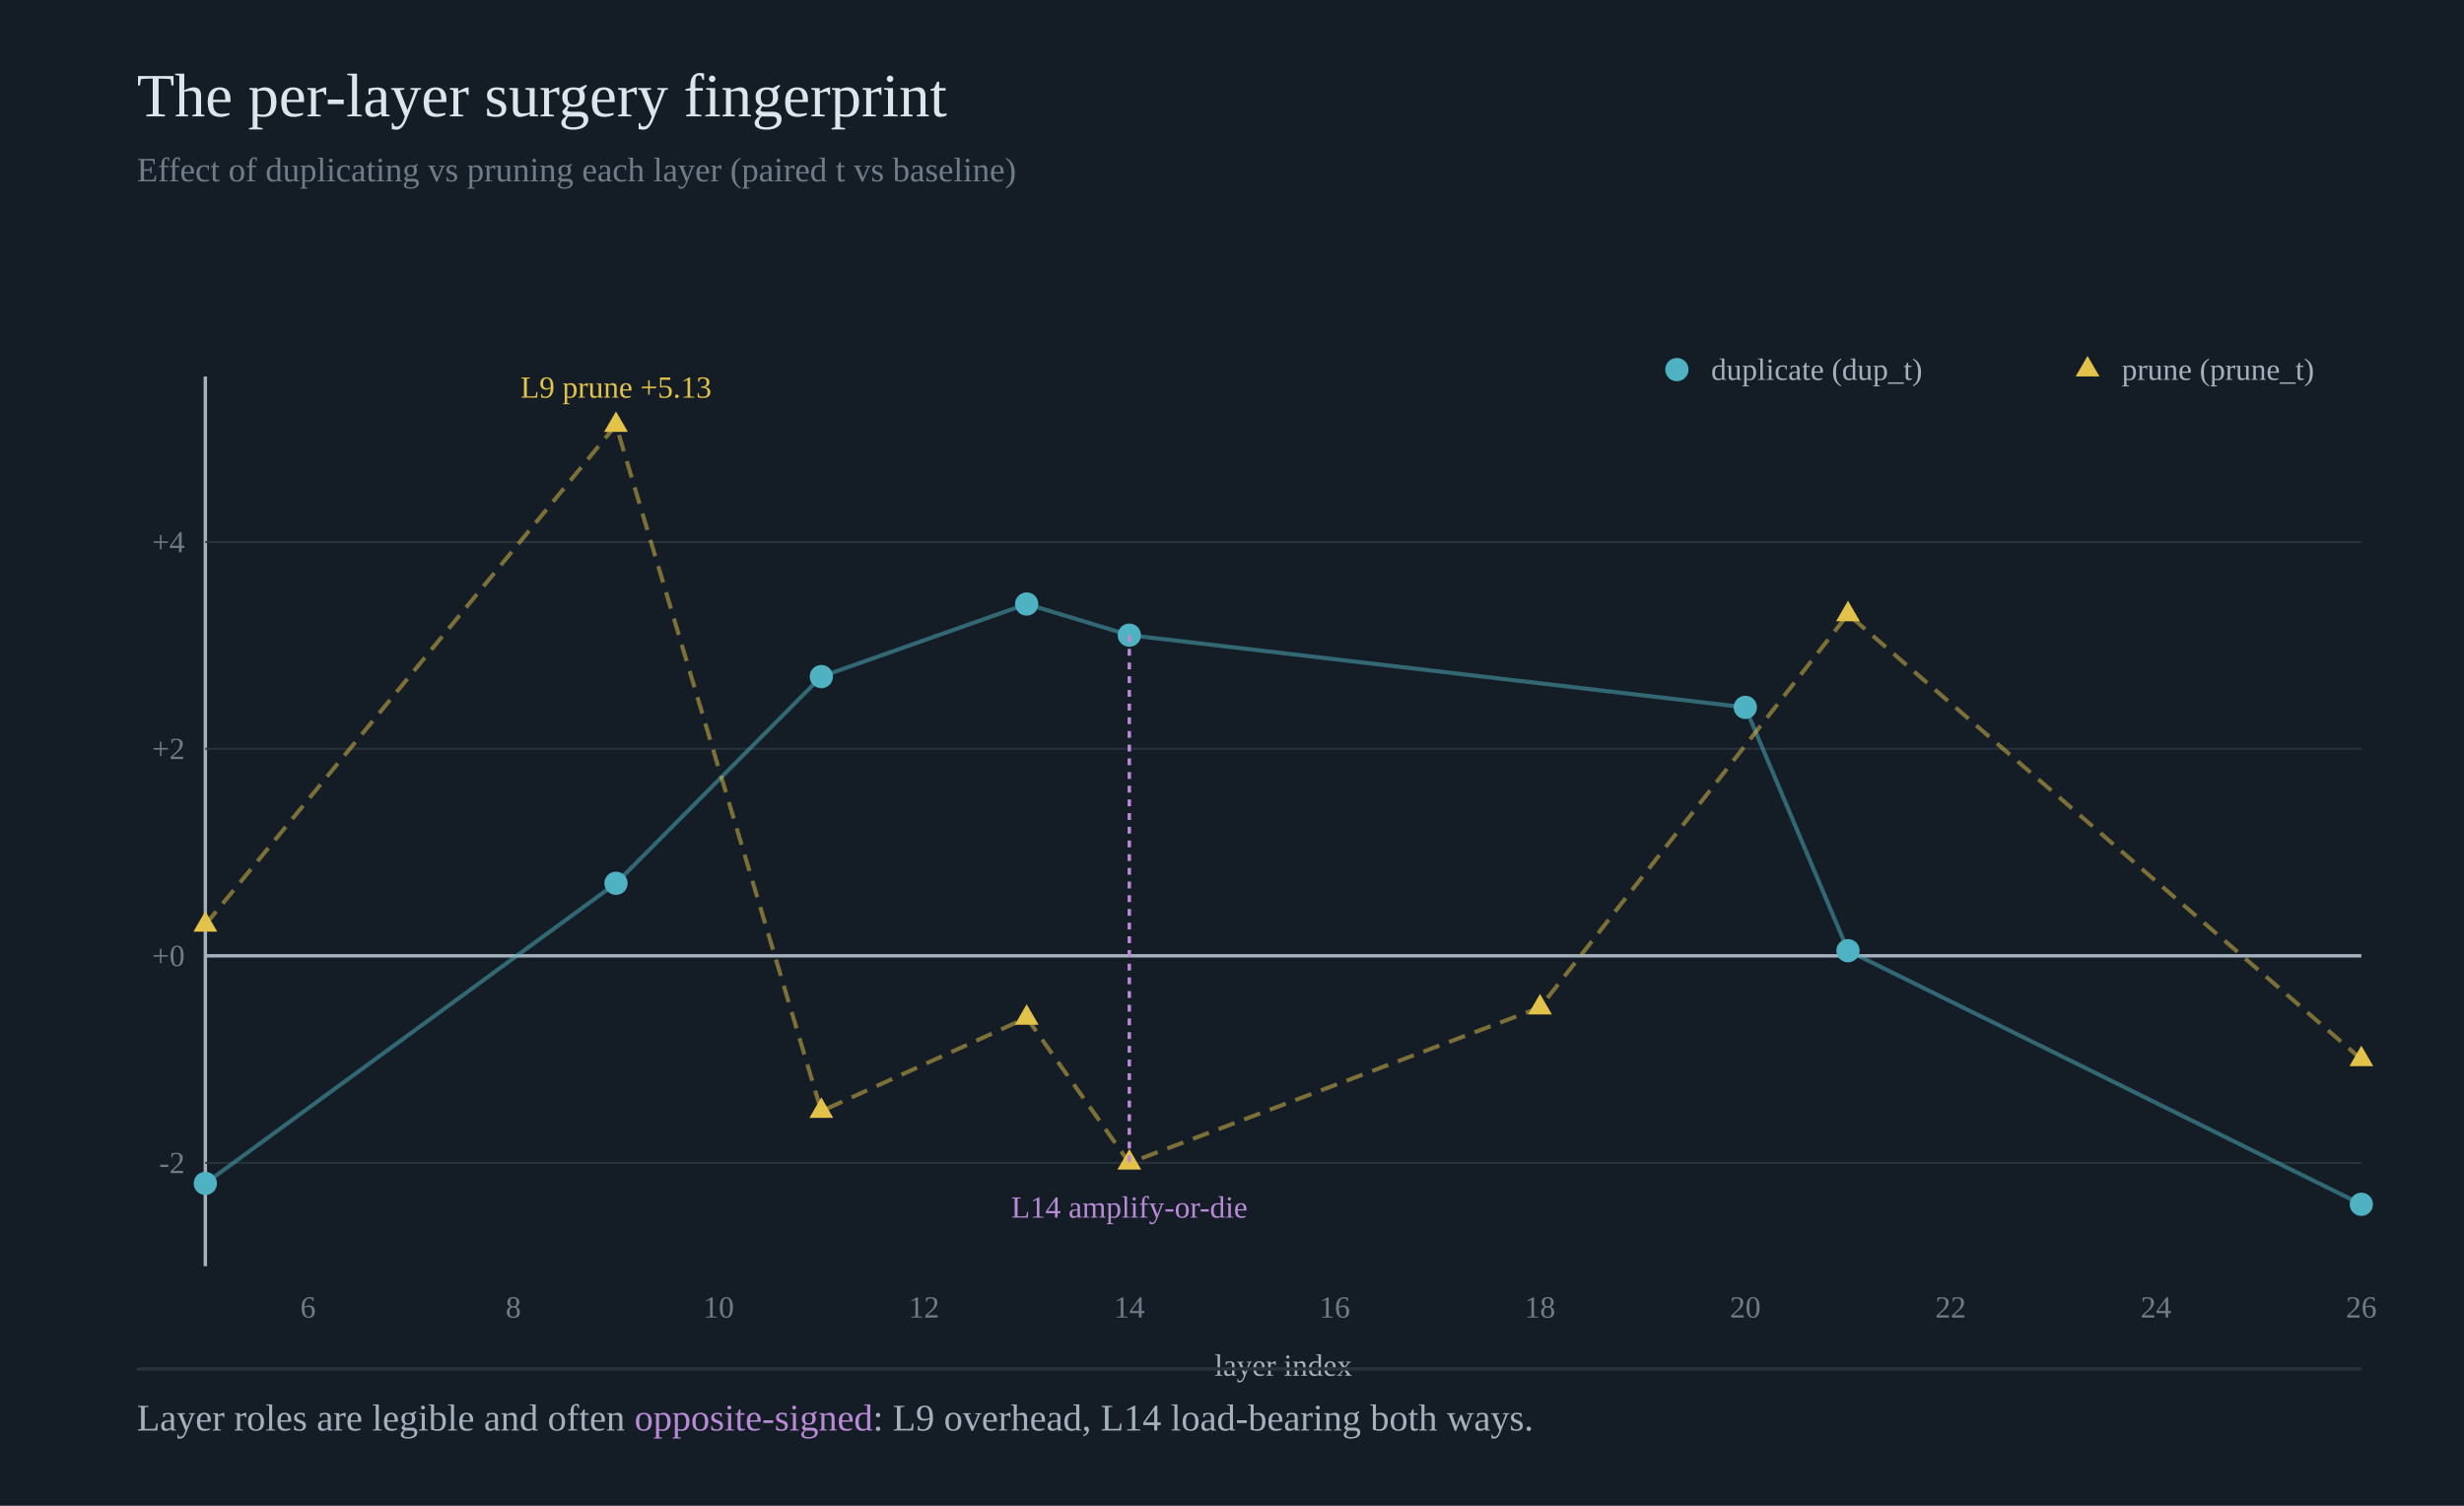
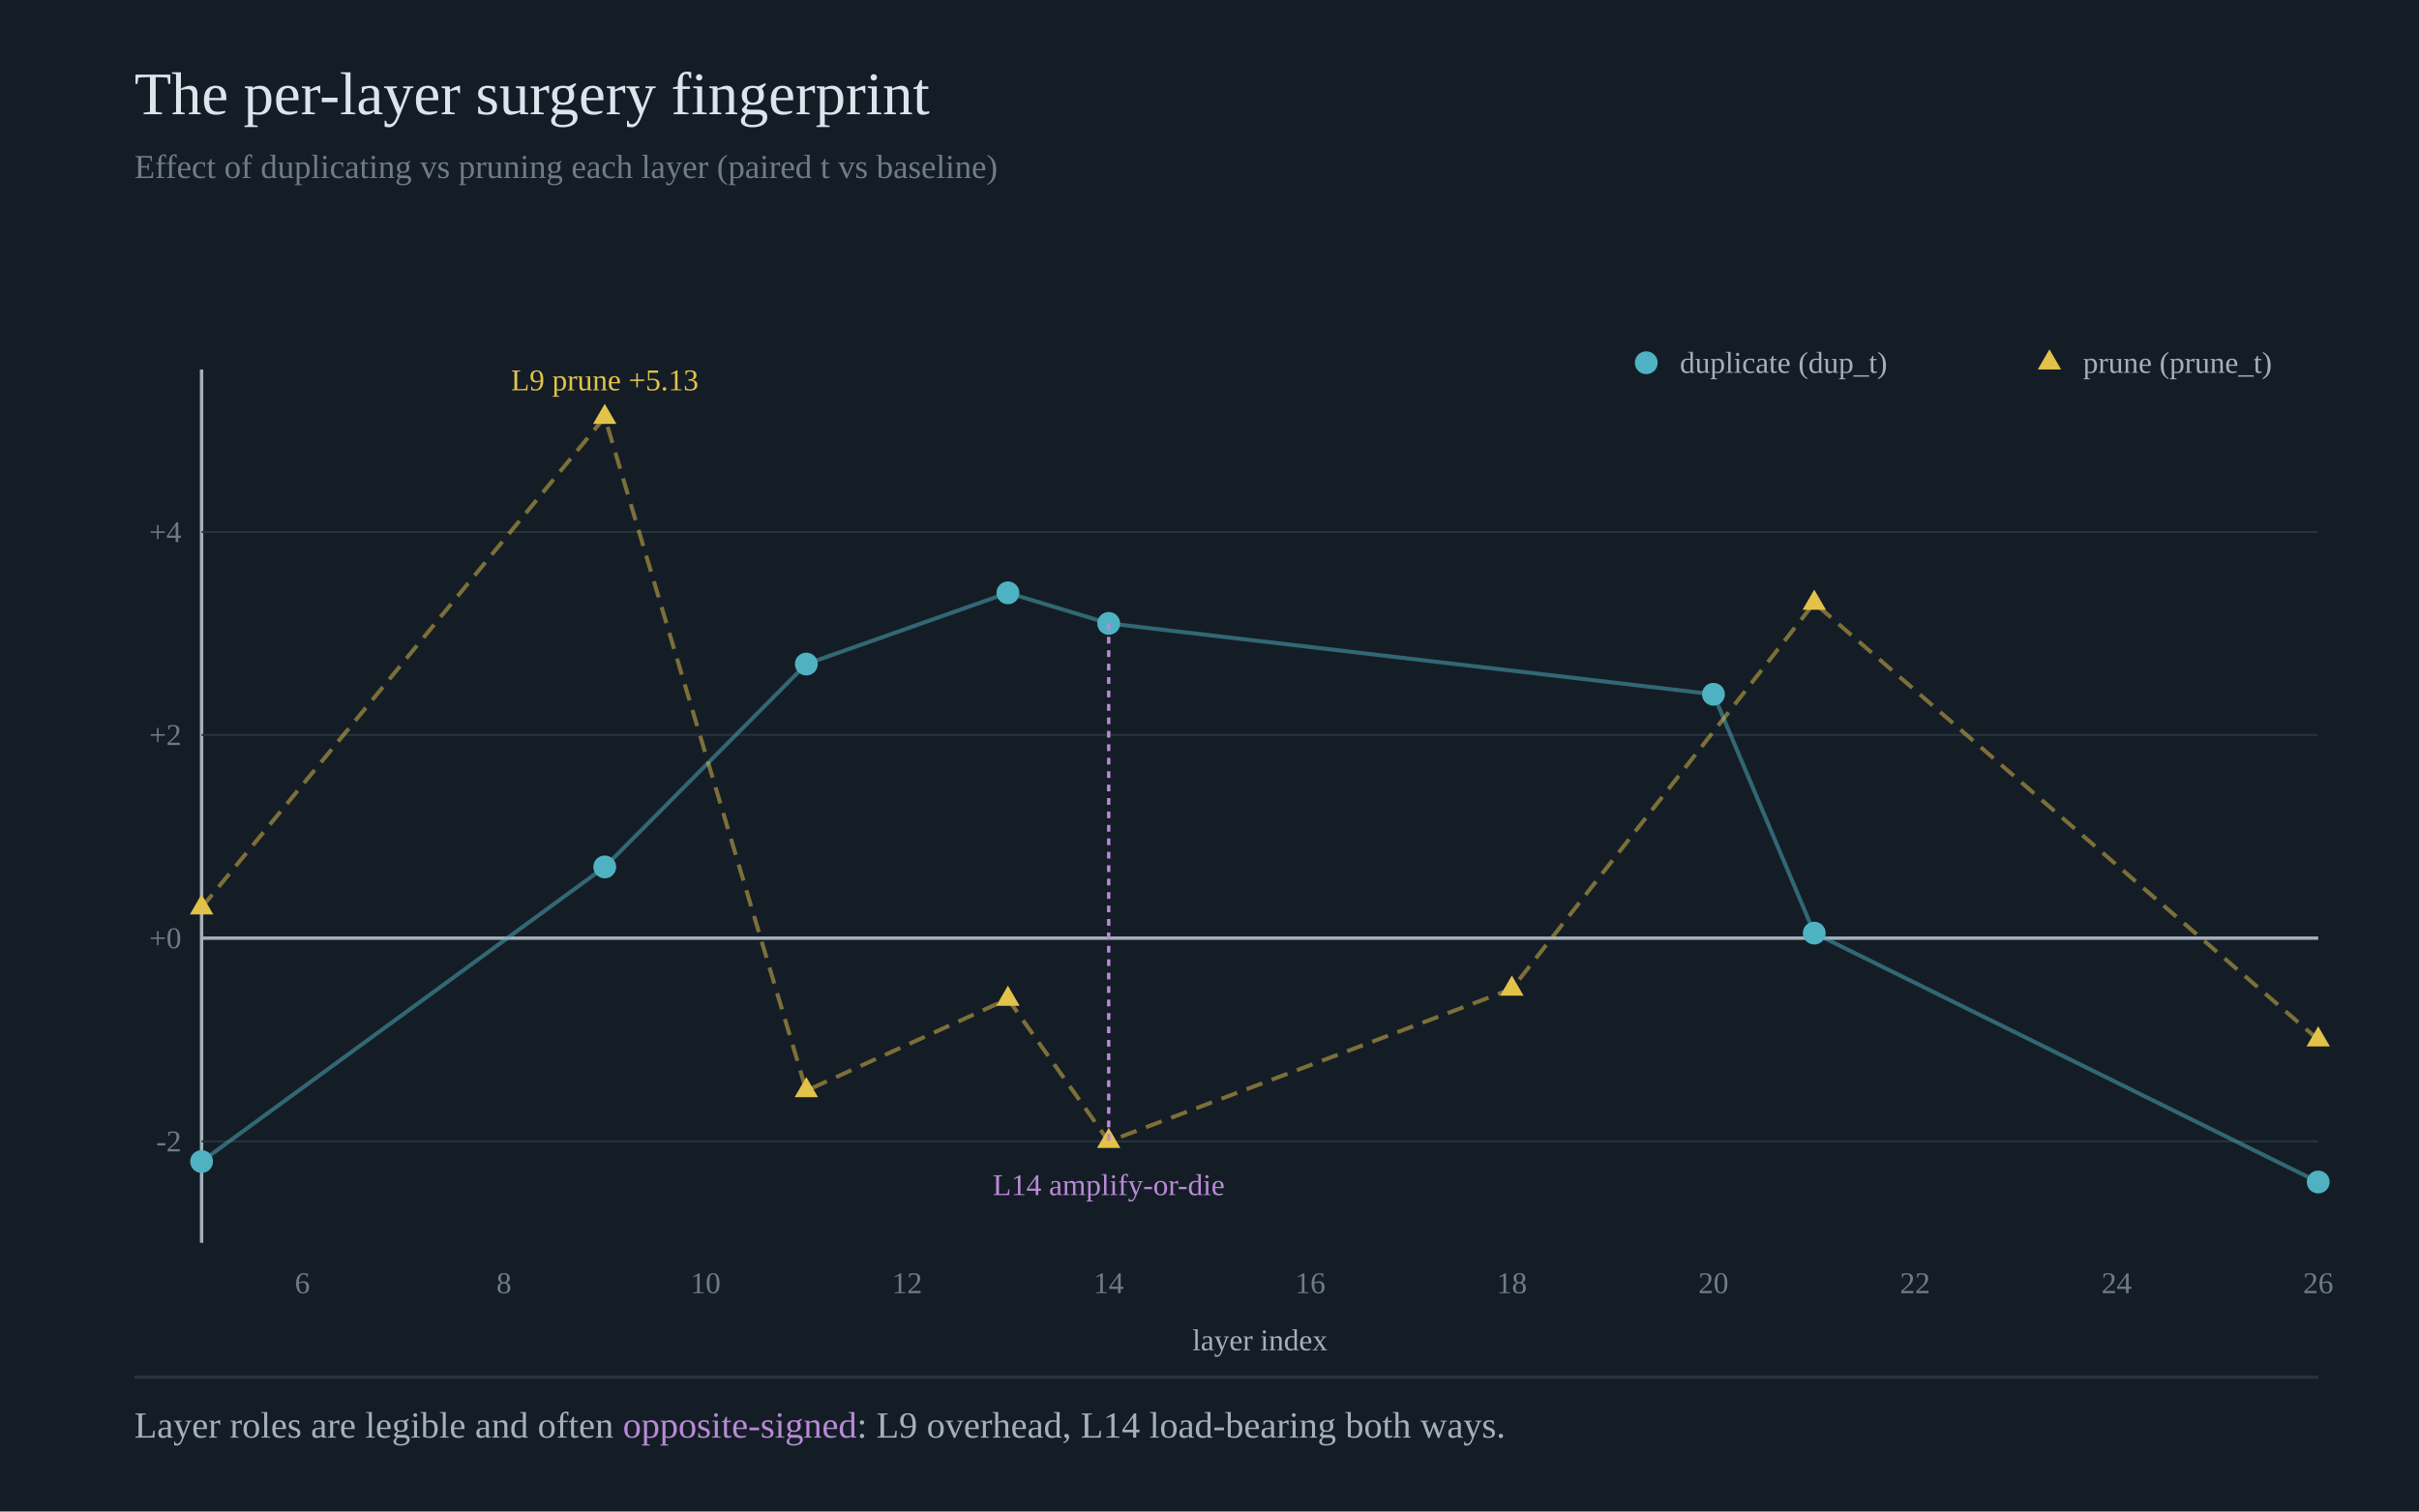
- <svg xmlns="http://www.w3.org/2000/svg" viewBox="0 0 720 440" font-family="var(--font-mono,'JetBrains Mono',ui-monospace,Menlo,monospace)">
+ <svg xmlns="http://www.w3.org/2000/svg" viewBox="0 0 720 450" font-family="var(--font-mono,'JetBrains Mono',ui-monospace,Menlo,monospace)">
  <style>
    .ttl  { font-family: var(--font-serif,'Newsreader',Georgia,serif); }
    text  { fill: var(--ink,#DCE4EC); }
    .mut  { fill: var(--muted,#6F7C88); }
    .ink2 { fill: var(--ink2,#A4B0BC); }
    .acc  { fill: var(--accent,#4FB2C2); }
    .cit  { fill: var(--cause,#E3C24A); }
    .vio  { fill: var(--neg,#B98AD6); }
    .sla  { fill: var(--fourth,#6E92C4); }
    .accs { stroke: var(--accent,#4FB2C2); fill:none; }
    .cits { stroke: var(--cause,#E3C24A); fill:none; }
    .vios { stroke: var(--neg,#B98AD6); fill:none; }
    .slas { stroke: var(--fourth,#6E92C4); fill:none; }
    .rule { stroke: var(--rule2,#27323D); }
    .axis { stroke: var(--ink2,#A4B0BC); }
  </style>
-   <rect x="0" y="0" width="720" height="440" fill="var(--bg2,#141D26)" />
+   <rect x="0" y="0" width="720" height="450" fill="var(--bg2,#141D26)" />
  <text class="ttl" x="40" y="34" font-size="18">The per-layer surgery fingerprint</text>
  <text class="mut" x="40" y="53" font-size="10">Effect of duplicating vs pruning each layer (paired t vs baseline)</text>
  <line x1="60" y1="279.3" x2="690" y2="279.3" class="axis" stroke-width="1" />
  <line x1="60" y1="110" x2="60" y2="370" class="axis" stroke-width="1" />
  <line x1="60" y1="339.8" x2="690" y2="339.8" class="rule" stroke-width="0.6" />
  <text x="54" y="342.8" text-anchor="end" class="mut" font-size="9">-2</text>
  <line x1="60" y1="279.3" x2="690" y2="279.3" class="rule" stroke-width="0" />
  <text x="54" y="282.3" text-anchor="end" class="mut" font-size="9">+0</text>
  <line x1="60" y1="218.8" x2="690" y2="218.8" class="rule" stroke-width="0.6" />
  <text x="54" y="221.8" text-anchor="end" class="mut" font-size="9">+2</text>
  <line x1="60" y1="158.4" x2="690" y2="158.4" class="rule" stroke-width="0.6" />
  <text x="54" y="161.4" text-anchor="end" class="mut" font-size="9">+4</text>
  <text x="90.0" y="385" text-anchor="middle" class="mut" font-size="9">6</text>
  <text x="150.0" y="385" text-anchor="middle" class="mut" font-size="9">8</text>
  <text x="210.0" y="385" text-anchor="middle" class="mut" font-size="9">10</text>
  <text x="270.0" y="385" text-anchor="middle" class="mut" font-size="9">12</text>
  <text x="330.0" y="385" text-anchor="middle" class="mut" font-size="9">14</text>
  <text x="390.0" y="385" text-anchor="middle" class="mut" font-size="9">16</text>
  <text x="450.0" y="385" text-anchor="middle" class="mut" font-size="9">18</text>
  <text x="510.0" y="385" text-anchor="middle" class="mut" font-size="9">20</text>
  <text x="570.0" y="385" text-anchor="middle" class="mut" font-size="9">22</text>
  <text x="630.0" y="385" text-anchor="middle" class="mut" font-size="9">24</text>
  <text x="690.0" y="385" text-anchor="middle" class="mut" font-size="9">26</text>
  <text x="375" y="402" text-anchor="middle" class="ink2" font-size="9">layer index</text>
  <polyline points="60.0,345.8 180.0,258.1 240.0,197.7 300.0,176.5 330.0,185.6 510.0,206.7 540.0,277.8 690.0,351.9" class="accs" stroke-width="1.2" opacity="0.5" />
  <polyline points="60.0,270.2 180.0,124.2 240.0,324.7 300.0,297.4 330.0,339.8 450.0,294.4 540.0,179.5 690.0,309.5" class="cits" stroke-width="1.2" opacity="0.5" stroke-dasharray="5 3" />
  <circle cx="60.0" cy="345.8" r="3.4" class="acc" />
  <circle cx="180.0" cy="258.1" r="3.4" class="acc" />
  <circle cx="240.0" cy="197.7" r="3.4" class="acc" />
  <circle cx="300.0" cy="176.5" r="3.4" class="acc" />
  <circle cx="330.0" cy="185.6" r="3.4" class="acc" />
  <circle cx="510.0" cy="206.7" r="3.4" class="acc" />
  <circle cx="540.0" cy="277.8" r="3.4" class="acc" />
  <circle cx="690.0" cy="351.9" r="3.4" class="acc" />
  <polygon points="60.0,266.233 56.52,272.233 63.48,272.233" class="cit" />
  <polygon points="180.0,120.209 176.52,126.209 183.48,126.209" class="cit" />
  <polygon points="240.0,320.651 236.52,326.651 243.48,326.651" class="cit" />
  <polygon points="300.0,293.442 296.52,299.442 303.48,299.442" class="cit" />
  <polygon points="330.0,335.767 326.52,341.767 333.48,341.767" class="cit" />
  <polygon points="450.0,290.419 446.52,296.419 453.48,296.419" class="cit" />
  <polygon points="540.0,175.535 536.52,181.535 543.48,181.535" class="cit" />
  <polygon points="690.0,305.535 686.52,311.535 693.48,311.535" class="cit" />
  <text x="180.0" y="116.2" text-anchor="middle" class="cit" font-size="9">L9 prune +5.13</text>
  <text x="330.0" y="355.8" text-anchor="middle" class="vio" font-size="9">L14 amplify-or-die</text>
  <line x1="330.0" y1="185.6" x2="330.0" y2="339.8" class="vios" stroke-width="1" stroke-dasharray="2 2" />
  <circle cx="490" cy="108" r="3.4" class="acc" />
  <text x="500" y="111" class="ink2" font-size="9">duplicate (dup_t)</text>
  <polygon points="610,104 606.52,110.0 613.48,110.0" class="cit" />
  <text x="620" y="111" class="ink2" font-size="9">prune (prune_t)</text>
-   <line x1="40" y1="400" x2="690" y2="400" class="rule" stroke-width="1" />
-   <text x="40" y="418" class="ink2" font-size="11">Layer roles are legible and often <tspan class="vio">opposite-signed</tspan>: L9 overhead, L14 load-bearing both ways.</text>
+   <line x1="40" y1="410" x2="690" y2="410" class="rule" stroke-width="1" />
+   <text x="40" y="428" class="ink2" font-size="11">Layer roles are legible and often <tspan class="vio">opposite-signed</tspan>: L9 overhead, L14 load-bearing both ways.</text>
</svg>
